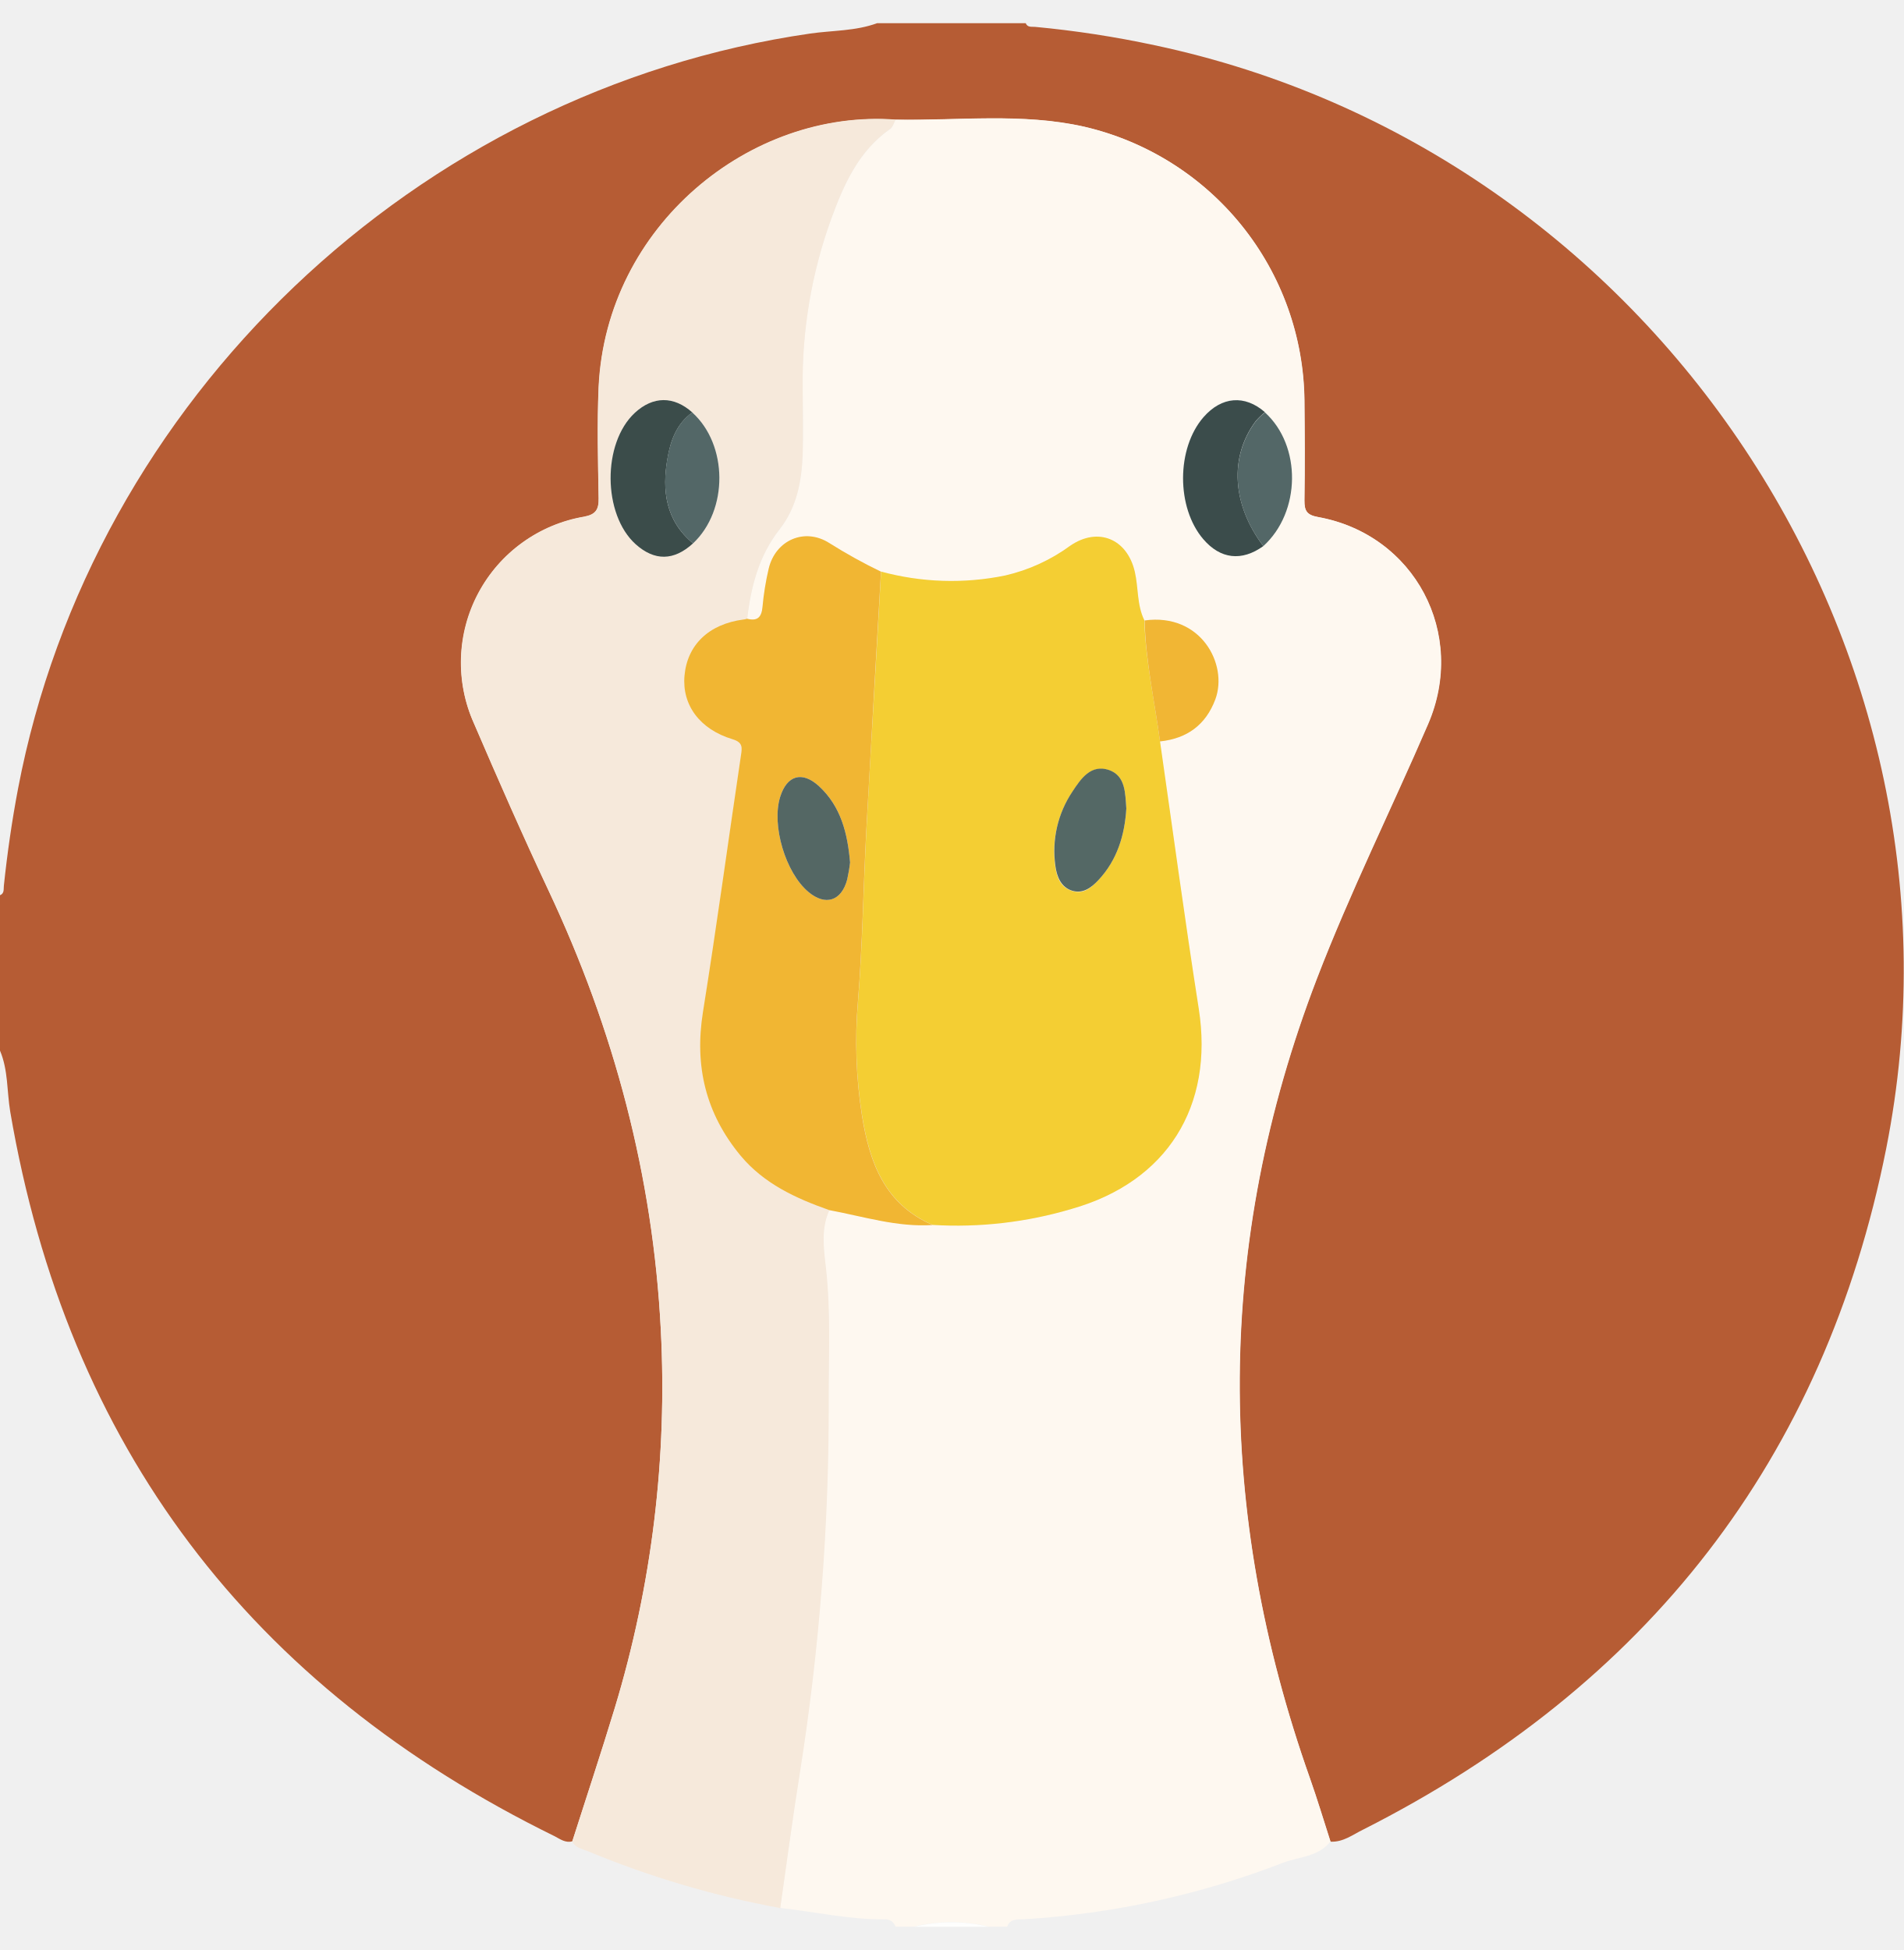
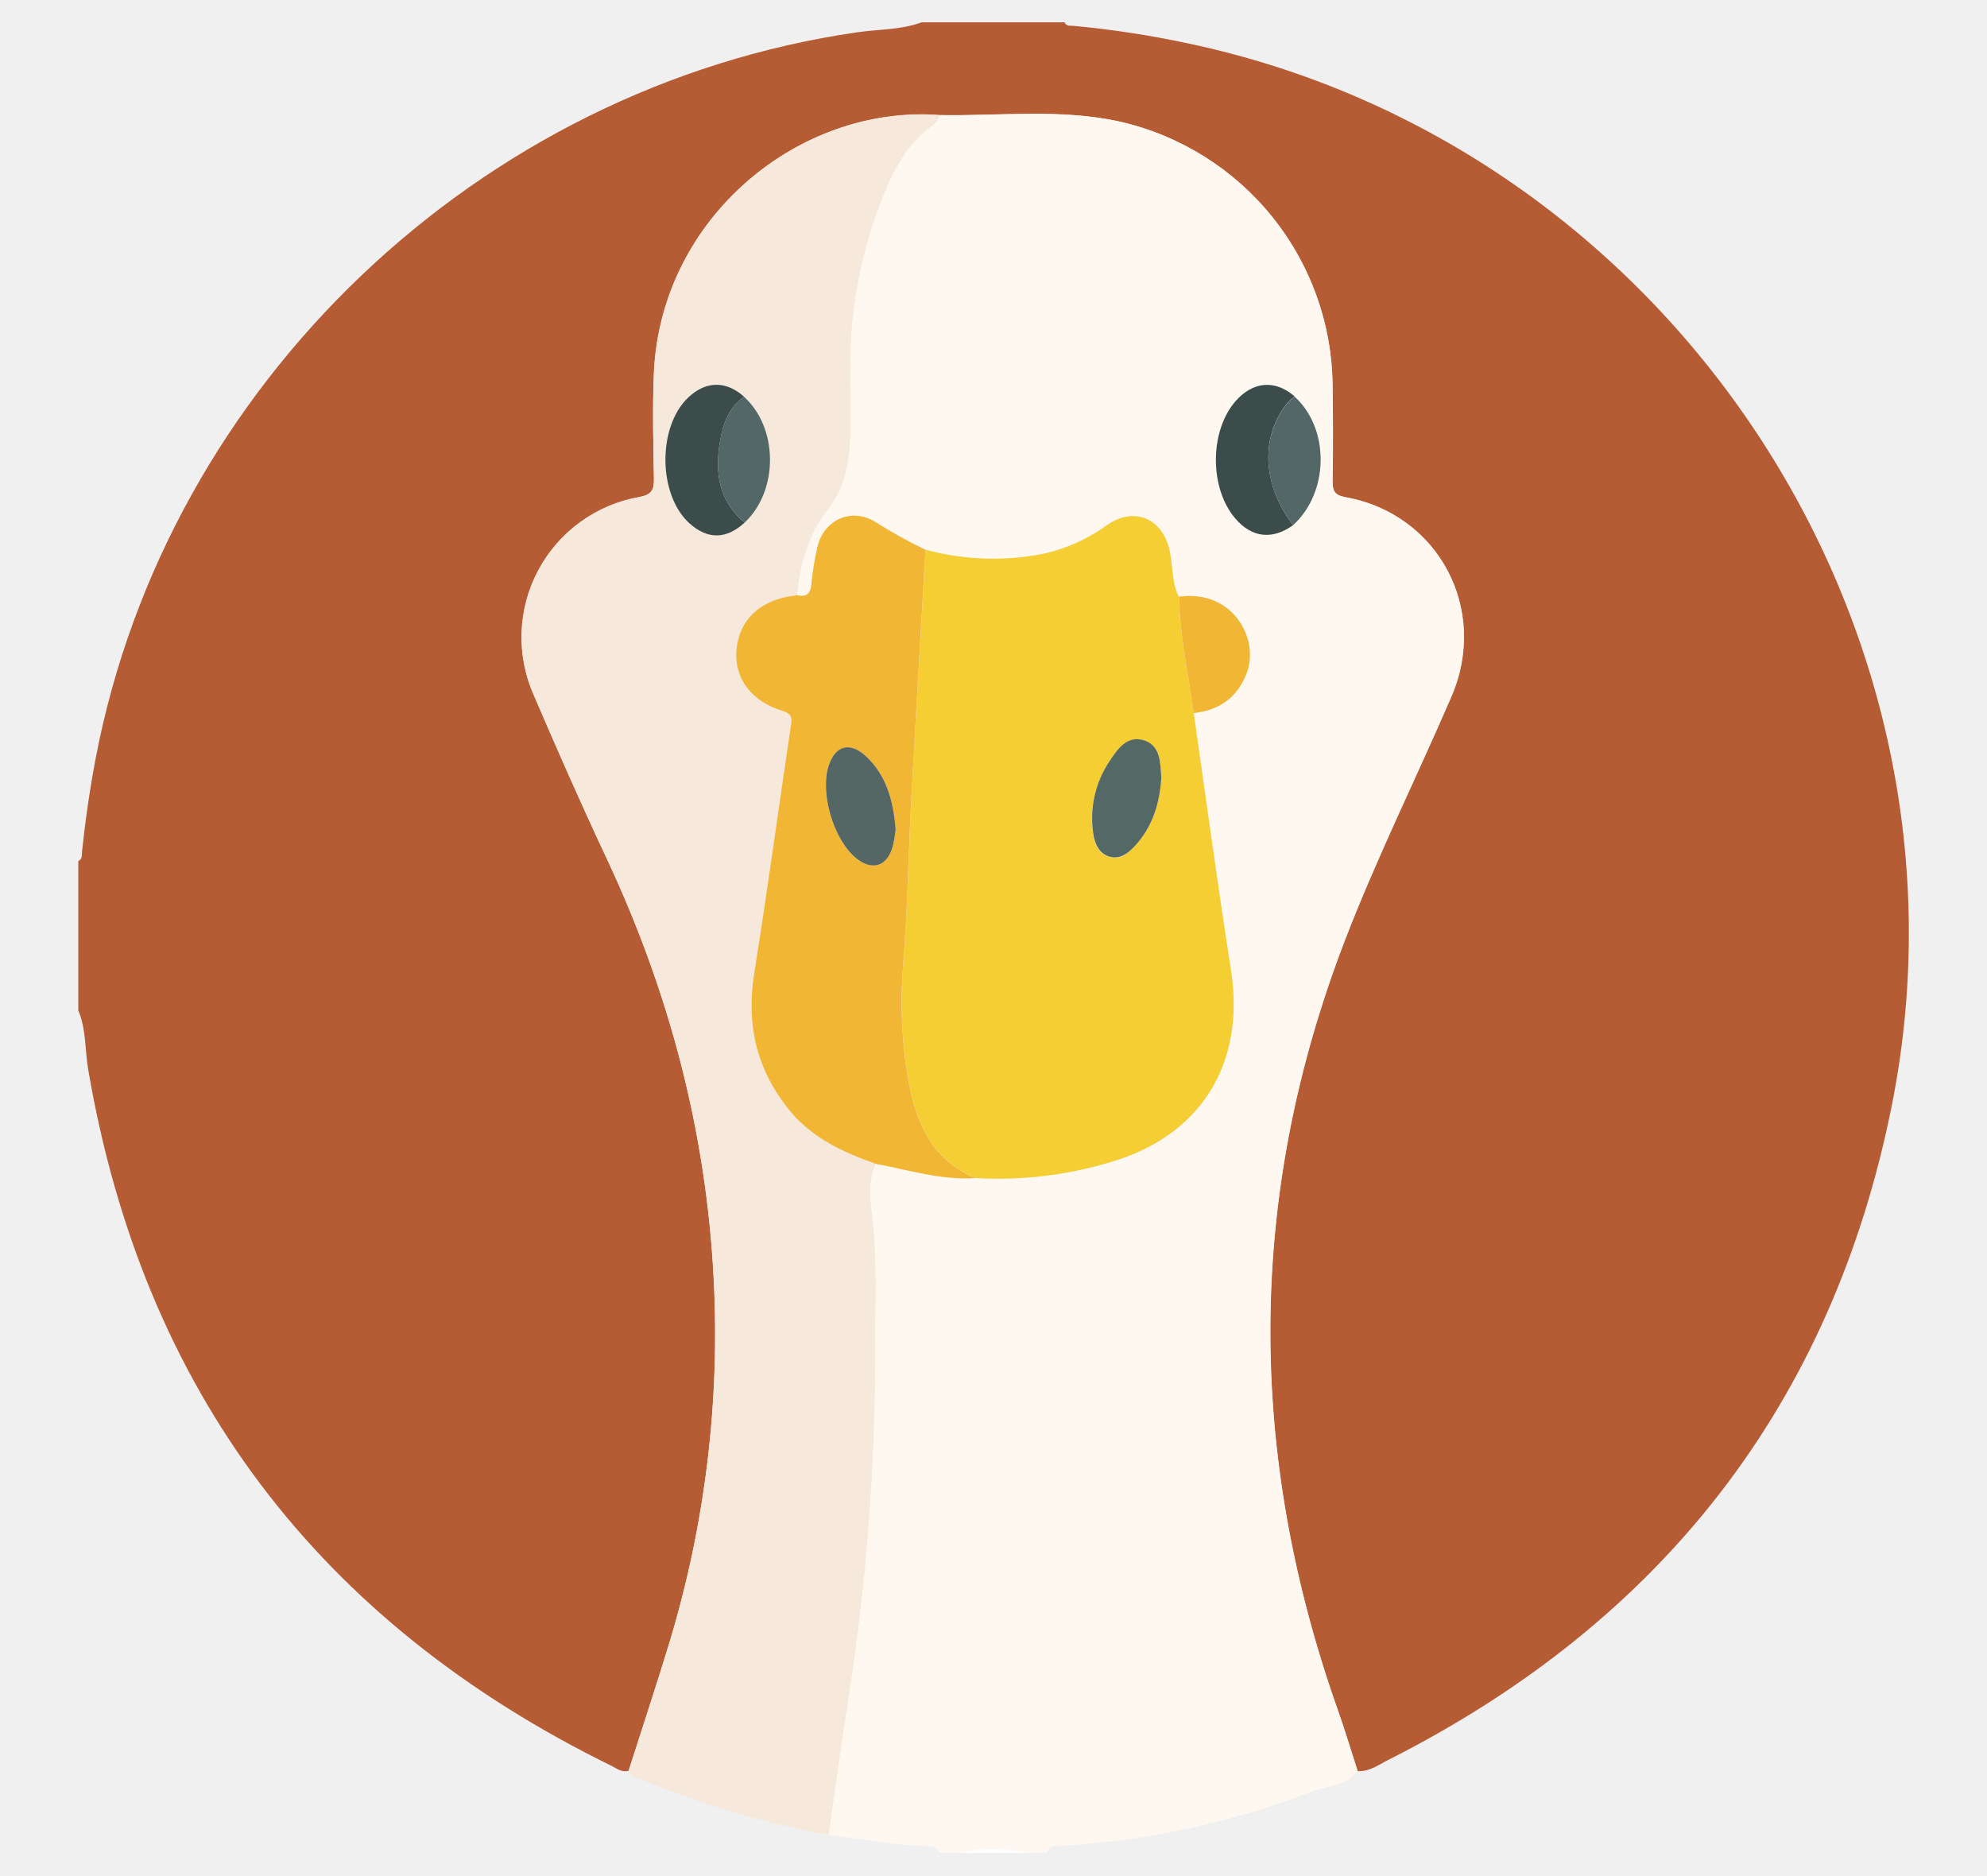
- <svg xmlns="http://www.w3.org/2000/svg" width="41" height="42" viewBox="0 0 41 42" fill="none">
+ <svg xmlns="http://www.w3.org/2000/svg" width="71" height="67" viewBox="0 0 41 42" fill="none">
  <g clip-path="url(#clip0_8_92)">
    <path d="M18.89 0.5H22.092C22.132 0.597 22.222 0.572 22.297 0.579C23.161 0.66 24.019 0.792 24.867 0.974C35.611 3.249 42.759 13.964 40.627 24.73C39.294 31.44 35.465 36.318 29.359 39.407C29.139 39.514 28.931 39.68 28.659 39.667C28.512 39.213 28.375 38.754 28.216 38.304C26.177 32.545 26.172 26.794 28.364 21.083C29.079 19.222 29.969 17.43 30.76 15.598C31.603 13.646 30.47 11.514 28.392 11.139C28.148 11.095 28.094 11.004 28.097 10.78C28.109 10.061 28.106 9.341 28.097 8.622C28.081 7.253 27.606 5.928 26.747 4.86C25.888 3.792 24.695 3.043 23.359 2.732C22.016 2.428 20.65 2.604 19.294 2.58C16.163 2.346 13.061 4.862 12.896 8.338C12.859 9.135 12.88 9.935 12.896 10.734C12.896 10.975 12.835 11.084 12.584 11.131C12.104 11.214 11.648 11.405 11.253 11.69C10.858 11.975 10.534 12.347 10.305 12.777C10.076 13.207 9.948 13.683 9.932 14.17C9.916 14.656 10.011 15.14 10.211 15.584C10.732 16.79 11.261 17.994 11.816 19.181C13.227 22.182 14.062 25.328 14.232 28.639C14.376 31.391 14.04 34.147 13.241 36.785C12.949 37.747 12.632 38.7 12.326 39.659C12.181 39.699 12.066 39.613 11.951 39.552C5.389 36.336 1.449 31.155 0.22 23.942C0.147 23.504 0.178 23.049 0 22.629V19.282C0.097 19.242 0.075 19.153 0.083 19.078C0.157 18.376 0.257 17.68 0.389 16.985C1.988 8.604 8.975 1.947 17.454 0.722C17.933 0.654 18.427 0.67 18.89 0.5Z" fill="#B65C34" />
    <path d="M19.29 2.576C20.646 2.601 22.013 2.425 23.355 2.729C24.691 3.04 25.884 3.789 26.743 4.857C27.602 5.925 28.077 7.249 28.093 8.619C28.099 9.338 28.102 10.058 28.093 10.776C28.093 11.001 28.144 11.091 28.388 11.135C30.465 11.511 31.597 13.643 30.755 15.595C29.965 17.427 29.075 19.219 28.36 21.08C26.167 26.791 26.173 32.542 28.212 38.301C28.371 38.751 28.508 39.21 28.654 39.664C28.395 39.996 27.977 39.99 27.631 40.122C25.848 40.811 23.969 41.221 22.061 41.338C21.918 41.346 21.759 41.315 21.693 41.497H21.293C20.766 41.367 20.215 41.367 19.688 41.497H19.288C19.271 41.446 19.238 41.403 19.193 41.374C19.148 41.346 19.094 41.333 19.041 41.34C18.285 41.345 17.549 41.176 16.803 41.094C16.942 40.123 17.07 39.15 17.222 38.181C17.642 35.536 17.849 32.861 17.843 30.182C17.843 29.227 17.891 28.272 17.784 27.316C17.738 26.908 17.671 26.47 17.859 26.063C18.598 26.197 19.321 26.43 20.086 26.384C21.097 26.444 22.111 26.327 23.081 26.038C25.135 25.455 26.145 23.829 25.814 21.726C25.513 19.811 25.257 17.888 24.981 15.97C25.564 15.908 25.966 15.614 26.171 15.057C26.448 14.305 25.858 13.194 24.646 13.361C24.484 13.032 24.521 12.664 24.441 12.318C24.276 11.608 23.648 11.345 23.05 11.756C22.632 12.062 22.155 12.281 21.65 12.397C20.764 12.579 19.848 12.55 18.976 12.313C18.594 12.13 18.223 11.925 17.864 11.7C17.329 11.361 16.705 11.635 16.558 12.248C16.494 12.52 16.449 12.796 16.424 13.074C16.404 13.3 16.317 13.387 16.092 13.329C16.172 12.633 16.345 11.97 16.788 11.407C17.159 10.932 17.263 10.374 17.285 9.796C17.304 9.317 17.293 8.835 17.285 8.358C17.269 7.119 17.477 5.887 17.899 4.721C18.17 3.983 18.487 3.259 19.17 2.782C19.231 2.739 19.253 2.647 19.29 2.576ZM27.206 11.757C28.016 11.024 28.032 9.597 27.239 8.873C26.806 8.49 26.308 8.529 25.918 8.98C25.333 9.651 25.33 10.927 25.912 11.606C26.285 12.041 26.742 12.095 27.21 11.762L27.206 11.757Z" fill="#FEF8F0" />
    <path d="M19.69 41.5C20.217 41.37 20.768 41.37 21.295 41.5H19.69Z" fill="#FEFEFD" />
    <path d="M16.805 41.097C15.382 40.837 13.99 40.425 12.654 39.869C12.533 39.82 12.392 39.801 12.326 39.663C12.632 38.702 12.949 37.751 13.241 36.79C14.041 34.15 14.376 31.392 14.233 28.639C14.067 25.328 13.227 22.178 11.812 19.177C11.252 17.989 10.724 16.786 10.207 15.58C10.007 15.136 9.912 14.652 9.928 14.165C9.944 13.679 10.071 13.202 10.3 12.773C10.529 12.343 10.854 11.971 11.249 11.686C11.644 11.4 12.099 11.209 12.58 11.127C12.831 11.08 12.901 10.971 12.892 10.729C12.88 9.93 12.859 9.127 12.892 8.334C13.057 4.858 16.159 2.341 19.29 2.575C19.253 2.643 19.231 2.735 19.174 2.775C18.49 3.253 18.173 3.977 17.903 4.715C17.481 5.88 17.273 7.112 17.289 8.352C17.289 8.83 17.303 9.313 17.289 9.789C17.266 10.367 17.163 10.926 16.791 11.4C16.348 11.965 16.175 12.629 16.095 13.323C16.068 13.328 16.043 13.336 16.017 13.34C15.268 13.438 14.807 13.883 14.747 14.549C14.69 15.176 15.068 15.7 15.783 15.918C16.009 15.988 15.988 16.1 15.962 16.272C15.688 18.113 15.438 19.958 15.144 21.796C14.958 22.959 15.202 23.983 15.955 24.886C16.46 25.492 17.144 25.806 17.865 26.061C17.677 26.468 17.744 26.906 17.79 27.314C17.897 28.276 17.846 29.225 17.849 30.18C17.856 32.859 17.648 35.533 17.229 38.179C17.073 39.153 16.944 40.126 16.805 41.097ZM14.912 8.884C14.513 8.526 14.065 8.529 13.673 8.892C12.969 9.546 12.98 11.082 13.691 11.722C14.099 12.087 14.515 12.081 14.927 11.703C15.69 10.987 15.681 9.579 14.912 8.884Z" fill="#F6E9DB" />
    <path d="M24.985 15.969C25.261 17.891 25.52 19.814 25.819 21.725C26.149 23.828 25.139 25.454 23.085 26.037C22.115 26.326 21.101 26.443 20.09 26.383C19.054 25.939 18.73 25.036 18.567 24.026C18.439 23.214 18.41 22.389 18.48 21.57C18.579 20.34 18.595 19.105 18.661 17.873C18.76 16.019 18.875 14.166 18.977 12.311C19.849 12.548 20.765 12.577 21.651 12.395C22.157 12.278 22.633 12.06 23.051 11.754C23.651 11.342 24.279 11.606 24.442 12.316C24.522 12.662 24.485 13.03 24.647 13.359C24.674 14.24 24.867 15.1 24.985 15.969ZM24.259 17.415C24.234 17.082 24.244 16.711 23.886 16.589C23.494 16.458 23.278 16.78 23.096 17.057C22.781 17.525 22.649 18.094 22.727 18.653C22.758 18.884 22.834 19.105 23.084 19.187C23.335 19.269 23.497 19.124 23.647 18.967C24.064 18.526 24.225 17.987 24.259 17.415Z" fill="#F4CE33" />
    <path d="M18.975 12.313C18.868 14.168 18.761 16.021 18.659 17.875C18.593 19.107 18.577 20.343 18.478 21.572C18.408 22.391 18.437 23.216 18.565 24.029C18.727 25.038 19.052 25.941 20.088 26.385C19.323 26.435 18.6 26.202 17.861 26.064C17.14 25.81 16.455 25.496 15.95 24.89C15.202 23.986 14.954 22.967 15.14 21.799C15.434 19.961 15.684 18.117 15.958 16.275C15.984 16.103 16.005 15.991 15.778 15.922C15.067 15.708 14.686 15.179 14.743 14.552C14.803 13.886 15.269 13.441 16.012 13.343C16.038 13.343 16.064 13.331 16.091 13.326C16.312 13.384 16.403 13.297 16.423 13.071C16.448 12.793 16.493 12.517 16.557 12.245C16.704 11.632 17.331 11.357 17.863 11.697C18.222 11.923 18.593 12.129 18.975 12.313ZM18.309 18.577C18.255 17.936 18.109 17.368 17.641 16.935C17.277 16.599 16.948 16.698 16.803 17.166C16.615 17.776 16.918 18.796 17.411 19.21C17.776 19.518 18.124 19.409 18.247 18.943C18.274 18.822 18.295 18.7 18.309 18.577Z" fill="#F1B633" />
    <path d="M27.21 11.762C26.742 12.097 26.285 12.043 25.916 11.612C25.334 10.932 25.337 9.656 25.922 8.985C26.312 8.539 26.81 8.499 27.244 8.878C27.172 8.937 27.106 9.001 27.046 9.07C26.471 9.84 26.538 10.876 27.21 11.762Z" fill="#3B4C4B" />
    <path d="M24.985 15.969C24.867 15.1 24.674 14.24 24.653 13.364C25.865 13.197 26.454 14.308 26.177 15.061C25.971 15.613 25.568 15.907 24.985 15.969Z" fill="#F1B634" />
    <path d="M27.21 11.762C26.538 10.878 26.472 9.845 27.046 9.074C27.106 9.005 27.172 8.941 27.244 8.883C28.036 9.6 28.02 11.027 27.21 11.762Z" fill="#536767" />
    <path d="M14.927 11.703C14.515 12.081 14.099 12.087 13.691 11.722C12.98 11.081 12.969 9.546 13.673 8.892C14.065 8.529 14.513 8.526 14.912 8.884C14.571 9.125 14.44 9.497 14.377 9.871C14.254 10.561 14.335 11.215 14.927 11.703Z" fill="#3B4C4A" />
    <path d="M14.927 11.703C14.335 11.215 14.254 10.561 14.375 9.871C14.44 9.497 14.571 9.123 14.91 8.884C15.681 9.579 15.69 10.987 14.927 11.703Z" fill="#536767" />
    <path d="M24.259 17.415C24.224 17.987 24.064 18.526 23.651 18.963C23.502 19.12 23.323 19.256 23.089 19.183C22.854 19.109 22.762 18.884 22.731 18.648C22.652 18.09 22.782 17.522 23.096 17.053C23.278 16.776 23.494 16.453 23.886 16.585C24.244 16.711 24.234 17.082 24.259 17.415Z" fill="#546865" />
    <path d="M18.309 18.577C18.295 18.7 18.274 18.822 18.247 18.943C18.124 19.409 17.776 19.518 17.411 19.21C16.918 18.796 16.615 17.776 16.803 17.166C16.948 16.698 17.277 16.599 17.641 16.935C18.109 17.368 18.255 17.941 18.309 18.577Z" fill="#546764" />
  </g>
  <defs>
    <clipPath id="clip0_8_92">
      <rect width="41" height="41" fill="white" transform="translate(0 0.5)" />
    </clipPath>
  </defs>
</svg>
